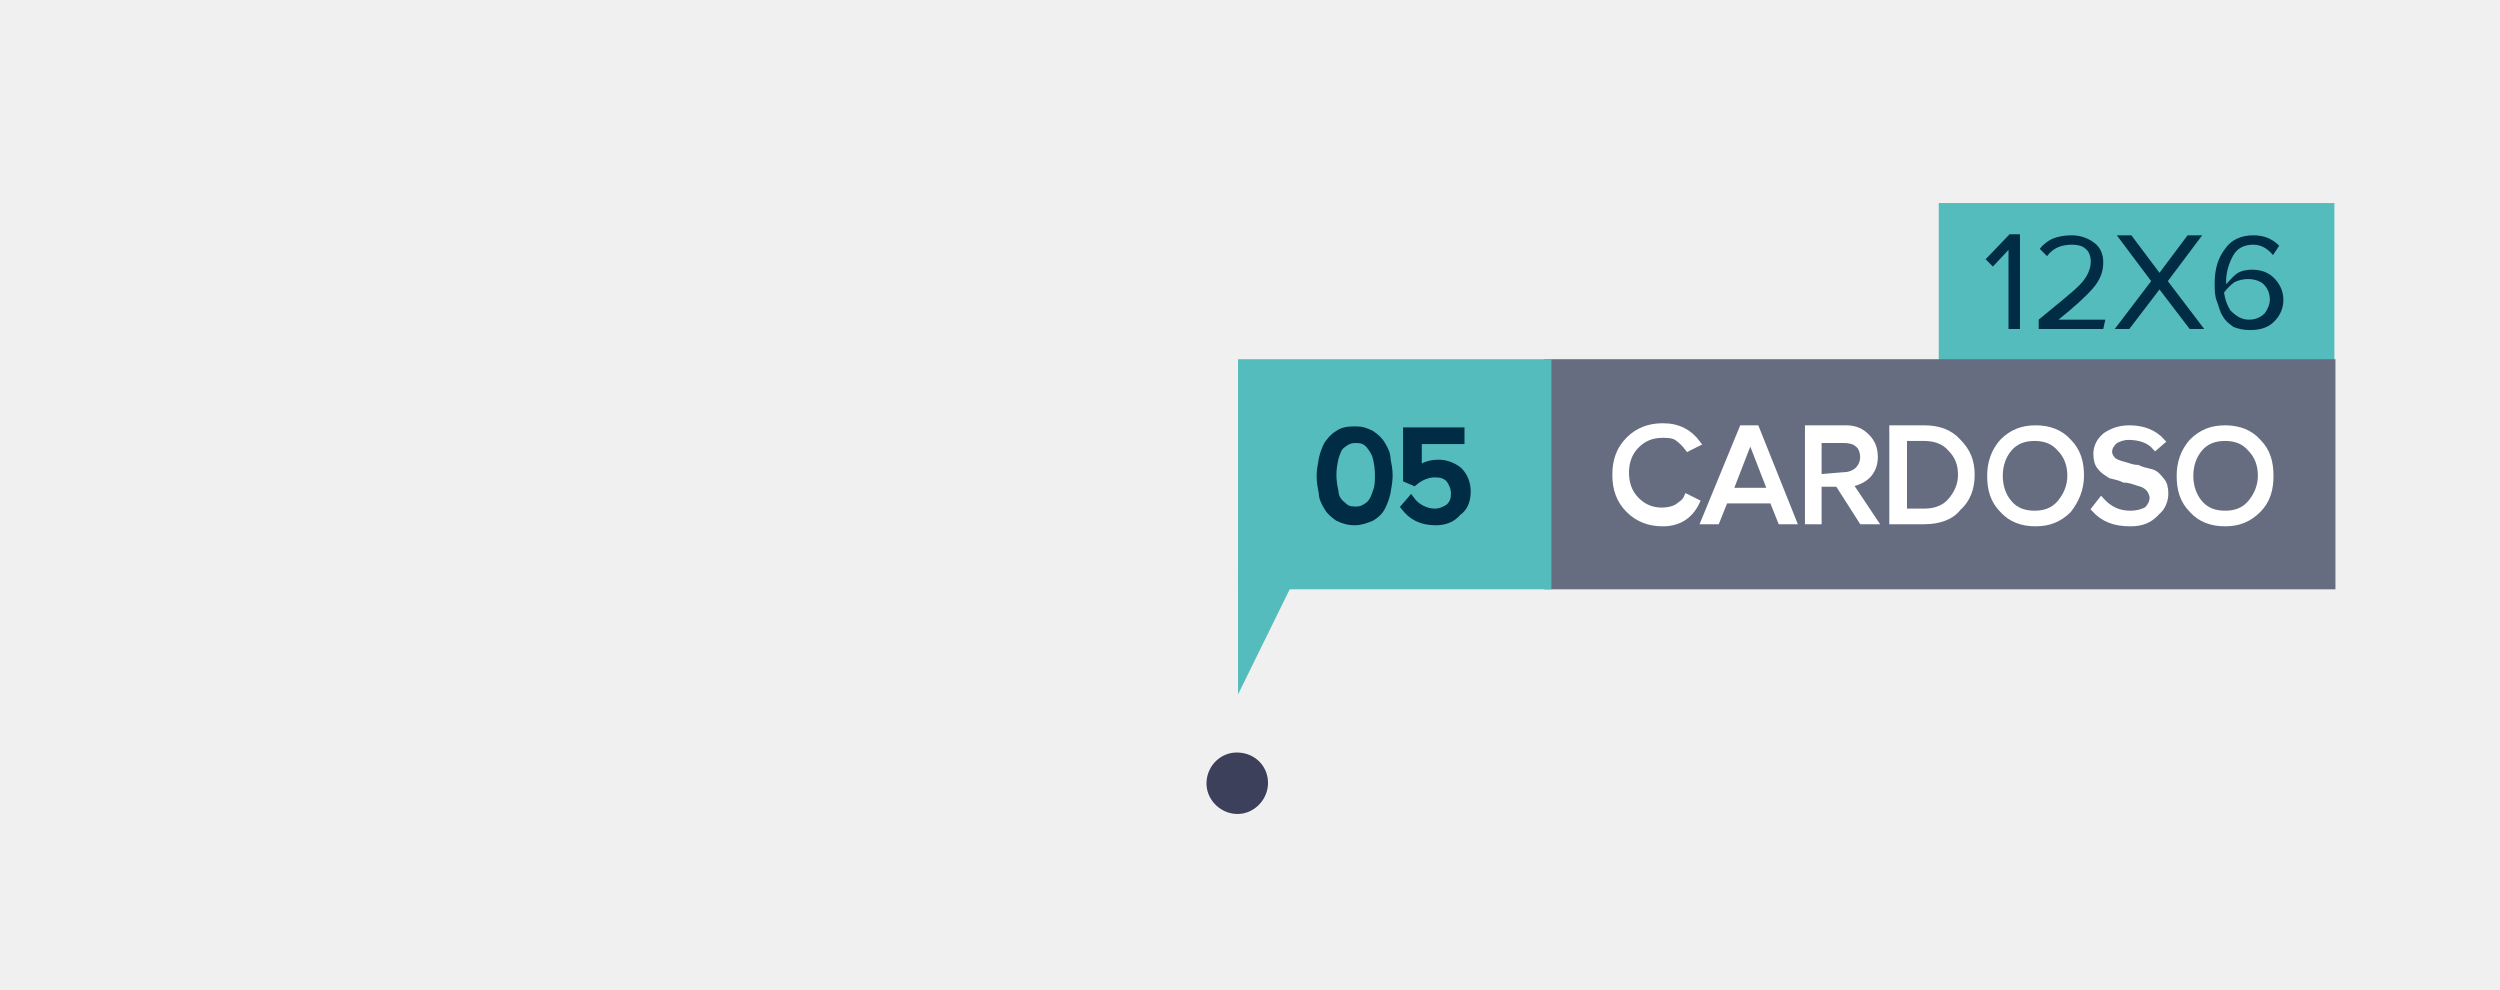
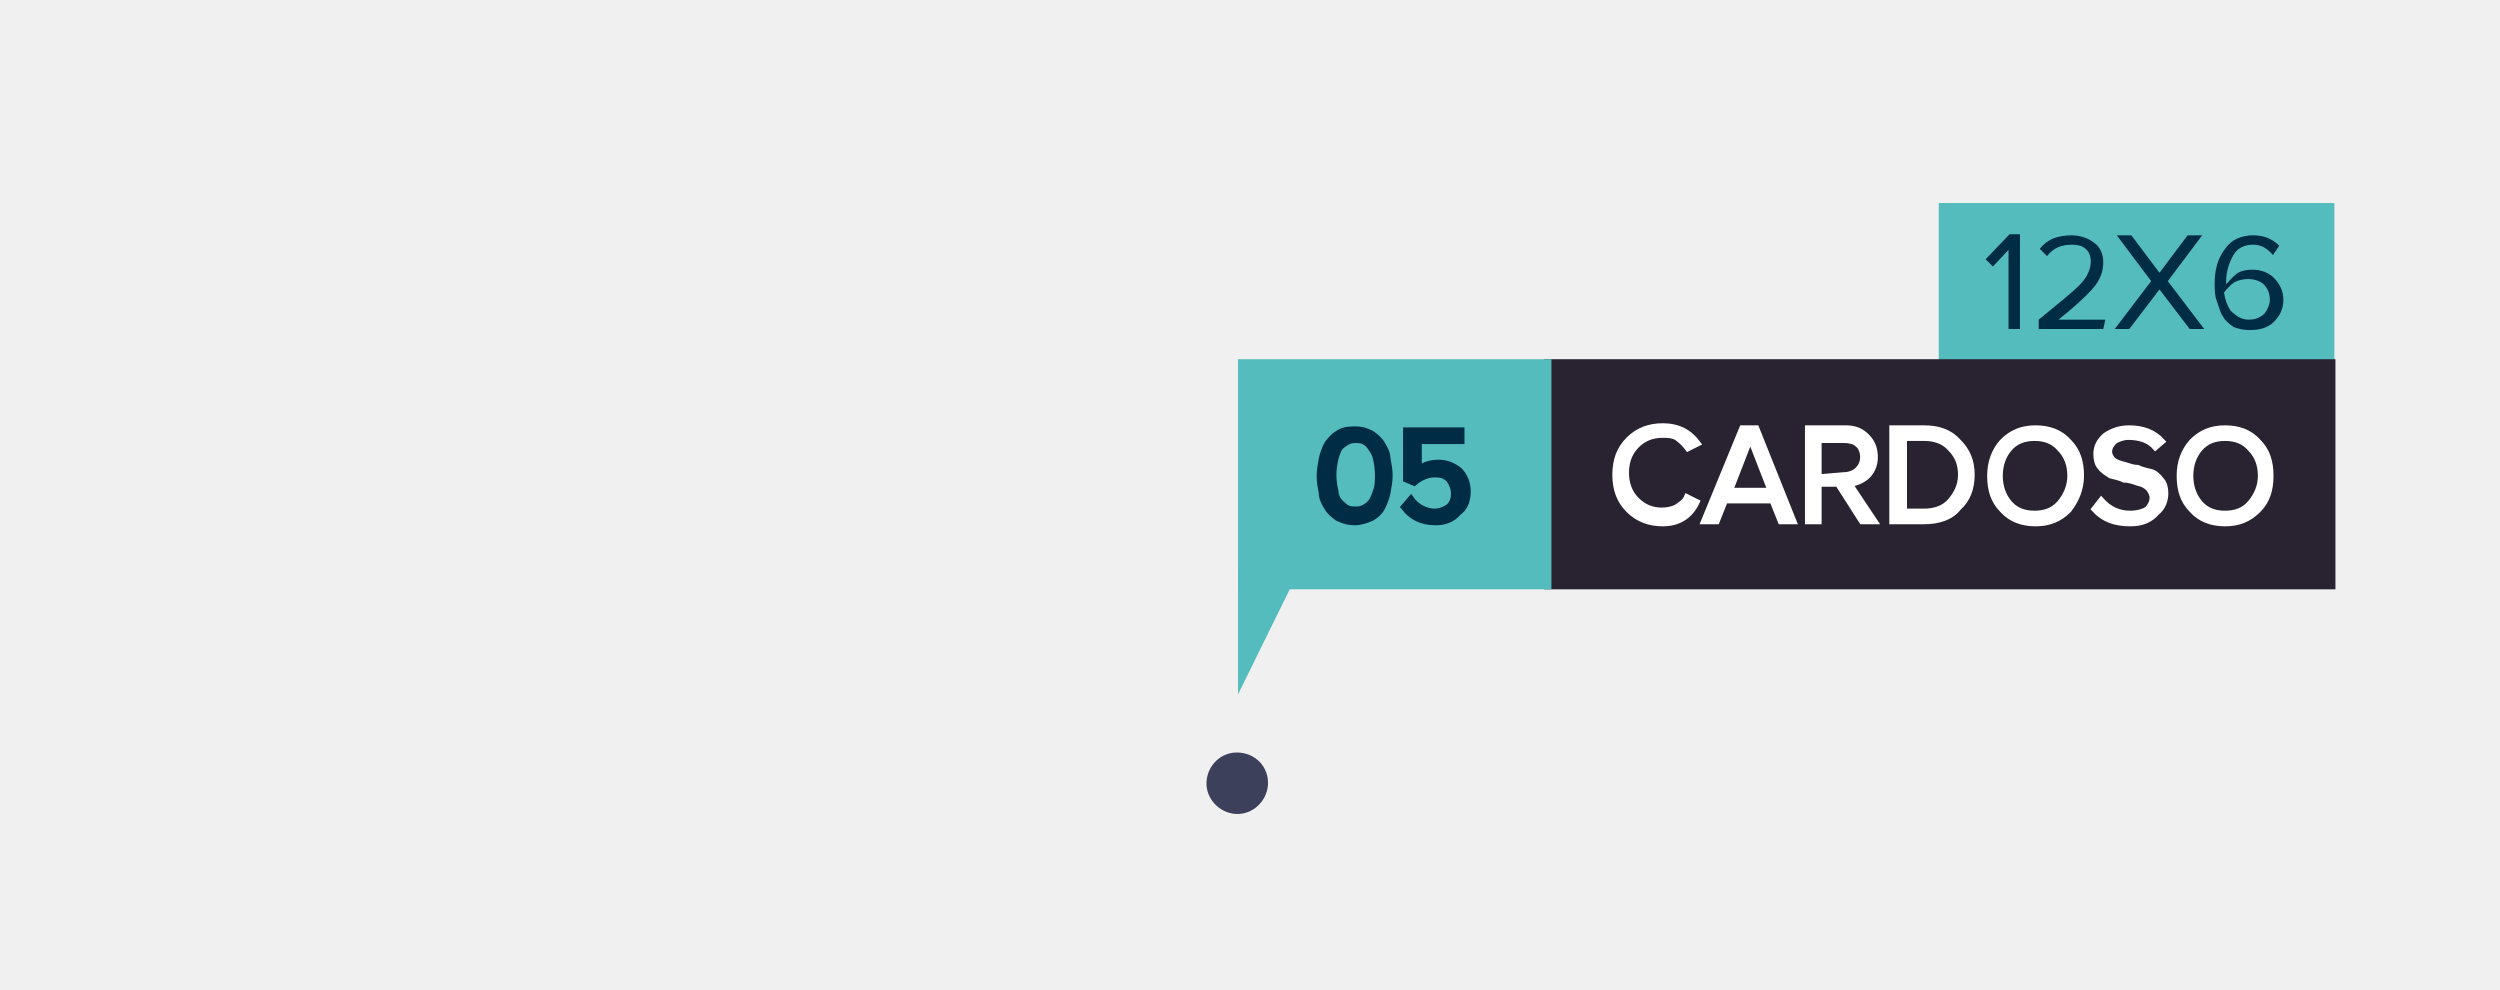
<svg xmlns="http://www.w3.org/2000/svg" version="1.1" id="Layer_1" width="240.109" height="95" x="0px" y="0px" viewBox="0 0 240.1 95" style="enable-background:new 0 0 240.1 95;" xml:space="preserve">
  <style type="text/css">
	.st0{fill:#55BCBD;}
- 	.st1{fill:#676D81;}
+ 	.st1{fill:#292331;}
	.st2{opacity:0.92;fill:#2D314E;enable-background:new    ;}
	.st3{fill:#002C46;stroke:#002C46;stroke-width:0.7;stroke-miterlimit:10;}
	.st4{fill:#002C46;}
	.st5{fill:#FFFFFF;stroke:#FFFFFF;stroke-width:0.5;stroke-miterlimit:10;}
</style>
  <g>
    <g id="Layer_2_1_">
      <g id="Layer_1-2">
        <g>
          <rect x="186.2" y="19.5" class="st0" width="38" height="16" />
        </g>
        <g>
          <rect x="148.3" y="34.5" class="st1" width="76" height="22.1" />
        </g>
        <rect x="118.9" y="34.5" class="st0" width="30.1" height="22.1" />
      </g>
    </g>
  </g>
  <g id="_24_julho_novo" transform="translate(200.275 451.873)">
    <path id="Path_11" class="st2" d="M-78.5-376.5c-0.1,1.6-1.5,2.9-3.1,2.8s-2.9-1.5-2.8-3.1s1.4-2.8,2.9-2.8   C-79.7-379.6-78.4-378.2-78.5-376.5z" />
  </g>
  <polygon class="st0" points="118.9,54.9 118.9,66.7 124.7,54.9 " />
  <g>
    <path class="st3" d="M130.1,50.1c-0.5,0-1-0.1-1.6-0.4c-0.4-0.3-0.7-0.5-1-1c-0.3-0.5-0.5-0.9-0.5-1.4c-0.1-0.5-0.2-1-0.2-1.6   c0-0.5,0.1-1,0.2-1.6c0.1-0.5,0.3-1,0.5-1.4c0.3-0.4,0.5-0.7,1-1c0.4-0.3,0.9-0.4,1.6-0.4s1,0.1,1.6,0.4c0.4,0.3,0.7,0.5,1,1   c0.3,0.5,0.5,0.9,0.5,1.4c0.1,0.5,0.2,1,0.2,1.6c0,0.5-0.1,1-0.2,1.6c-0.1,0.5-0.3,1-0.5,1.4s-0.5,0.7-1,1   C131.2,49.9,130.7,50.1,130.1,50.1z M128.9,48.5c0.4,0.4,0.7,0.5,1.3,0.5s0.9-0.2,1.3-0.5c0.4-0.4,0.5-0.7,0.7-1.3   c0.2-0.5,0.2-1,0.2-1.6c0-0.6-0.1-1.2-0.2-1.6c-0.1-0.5-0.4-0.9-0.7-1.3c-0.4-0.4-0.7-0.5-1.3-0.5s-0.9,0.2-1.3,0.5   s-0.5,0.7-0.7,1.3c-0.1,0.5-0.2,1-0.2,1.6c0,0.6,0.1,1.2,0.2,1.6C128.2,47.7,128.5,48.2,128.9,48.5z" />
    <path class="st3" d="M137.9,50.1c-1.4,0-2.3-0.5-3-1.4l0.6-0.7c0.5,0.7,1.4,1.2,2.3,1.2c0.5,0,1-0.2,1.4-0.5   c0.4-0.4,0.5-0.8,0.5-1.3c0-0.5-0.2-1-0.5-1.4c-0.4-0.4-0.8-0.5-1.4-0.5c-0.7,0-1.4,0.3-2,0.8l-0.7-0.3v-4.6h5.2v0.9h-4.1v2.9   c0.5-0.5,1.2-0.7,2-0.7c0.7,0,1.4,0.3,1.9,0.7c0.5,0.5,0.8,1.2,0.8,2c0,0.9-0.3,1.6-0.9,2C139.5,49.8,138.8,50.1,137.9,50.1z" />
  </g>
  <g>
    <path class="st4" d="M194,31.6h-1.1V24l-1.5,1.6l-0.7-0.7l2.3-2.4h1V31.6L194,31.6z" />
    <path class="st4" d="M202,31.6h-6.2v-0.9c1.8-1.5,3.1-2.5,3.9-3.3s1.1-1.6,1.1-2.3c0-0.5-0.2-1-0.5-1.2c-0.3-0.3-0.8-0.4-1.3-0.4   c-1,0-1.8,0.3-2.4,1.1l-0.7-0.7c0.3-0.4,0.8-0.8,1.3-1s1.1-0.3,1.8-0.3c0.8,0,1.6,0.3,2.1,0.7c0.6,0.4,0.9,1.1,0.9,1.9   c0,0.9-0.3,1.7-1,2.5c-0.7,0.8-1.8,1.8-3.3,3h4.5L202,31.6L202,31.6z" />
    <path class="st4" d="M211.7,31.6h-1.4l-2.9-3.8l-2.9,3.8h-1.4l3.5-4.6l-3.3-4.4h1.4l2.7,3.6l2.7-3.6h1.4l-3.3,4.4L211.7,31.6z" />
    <path class="st4" d="M216.1,31.7c-0.6,0-1.1-0.1-1.6-0.3c-0.4-0.3-0.8-0.6-1-1c-0.3-0.4-0.4-1-0.6-1.5c-0.2-0.5-0.2-1.1-0.2-1.7   c0-1.3,0.3-2.4,1-3.3c0.6-0.9,1.6-1.3,2.7-1.3c1,0,1.8,0.3,2.5,1l-0.6,0.9c-0.5-0.6-1.1-1-1.9-1s-1.5,0.3-1.9,1s-0.7,1.6-0.7,2.5   v0.3c0.3-0.3,0.6-0.7,1-1s1-0.4,1.5-0.4c0.9,0,1.6,0.3,2.1,0.8s0.9,1.2,0.9,2.1c0,0.8-0.3,1.5-0.9,2.1   C217.8,31.5,217,31.7,216.1,31.7z M216,30.7c0.6,0,1.1-0.2,1.5-0.6c0.3-0.4,0.5-0.9,0.5-1.3c0-0.6-0.2-1.1-0.6-1.5   c-0.3-0.3-0.9-0.5-1.5-0.5c-0.4,0-0.9,0.1-1.3,0.3c-0.4,0.3-0.7,0.6-1,1c0.1,0.7,0.3,1.2,0.6,1.7C214.8,30.4,215.3,30.7,216,30.7z" />
  </g>
  <g>
    <path class="st5" d="M159.7,50.3c-1.3,0-2.4-0.4-3.3-1.3c-0.9-0.9-1.3-2-1.3-3.4s0.4-2.5,1.3-3.4s2-1.3,3.3-1.3   c1.5,0,2.6,0.6,3.4,1.7l-1,0.5c-0.3-0.4-0.6-0.7-1-1s-1-0.3-1.4-0.3c-1,0-1.8,0.3-2.5,1c-0.7,0.7-1,1.6-1,2.6s0.3,1.9,1,2.6   c0.7,0.7,1.5,1,2.4,1c0.5,0,1-0.1,1.4-0.3c0.4-0.3,0.8-0.5,1-1l1,0.5C162.3,49.7,161.1,50.3,159.7,50.3z" />
    <path class="st5" d="M172.3,50.1H171l-0.8-2h-4.5l-0.8,2h-1.3l3.7-9h1.4L172.3,50.1z M170,47.1l-1.9-4.9l-1.9,4.9H170z" />
    <path class="st5" d="M180.1,50.1h-1.3l-2.3-3.6h-1.8v3.6h-1.1v-9h3.7c0.9,0,1.5,0.3,2,0.8s0.8,1.1,0.8,2c0,0.8-0.3,1.4-0.7,1.8   c-0.4,0.4-1,0.7-1.7,0.8L180.1,50.1z M177.1,45.6c0.5,0,1-0.2,1.3-0.5c0.3-0.3,0.5-0.7,0.5-1.2s-0.2-1-0.5-1.2   c-0.3-0.3-0.8-0.4-1.3-0.4h-2.4v3.5L177.1,45.6L177.1,45.6z" />
    <path class="st5" d="M184.8,50.1h-3.1v-9h3.1c1.4,0,2.5,0.4,3.3,1.3c0.9,0.9,1.3,1.9,1.3,3.2s-0.4,2.4-1.3,3.2   C187.4,49.7,186.2,50.1,184.8,50.1z M184.8,49.1c1,0,1.9-0.3,2.5-1s1-1.5,1-2.5s-0.3-1.8-1-2.5c-0.6-0.7-1.5-1-2.5-1h-1.9v7H184.8z   " />
    <path class="st5" d="M198.7,49c-0.9,0.9-1.9,1.3-3.2,1.3c-1.3,0-2.4-0.4-3.2-1.3c-0.9-0.9-1.2-2-1.2-3.3s0.4-2.4,1.2-3.3   c0.9-0.9,1.9-1.3,3.2-1.3c1.3,0,2.4,0.4,3.2,1.3c0.9,0.9,1.2,2,1.2,3.3S199.4,48.1,198.7,49z M195.4,49.3c1,0,1.8-0.3,2.4-1   c0.6-0.7,1-1.6,1-2.6s-0.3-1.9-1-2.6c-0.6-0.7-1.4-1-2.4-1s-1.8,0.3-2.4,1s-0.9,1.6-0.9,2.6s0.3,1.9,0.9,2.6   C193.6,49,194.4,49.3,195.4,49.3z" />
    <path class="st5" d="M204.6,50.3c-1.5,0-2.6-0.4-3.5-1.4l0.7-0.9c0.8,0.9,1.7,1.3,2.8,1.3c0.7,0,1.3-0.2,1.6-0.4   c0.3-0.3,0.5-0.7,0.5-1.1c0-0.3-0.2-0.7-0.4-0.9c-0.3-0.3-0.6-0.4-1-0.5c-0.3-0.1-0.8-0.3-1.3-0.3c-0.4-0.2-0.9-0.3-1.3-0.4   c-0.3-0.2-0.7-0.4-1-0.8c-0.3-0.3-0.4-0.8-0.4-1.3c0-0.7,0.3-1.3,0.9-1.8c0.6-0.4,1.3-0.7,2.3-0.7c1.3,0,2.4,0.4,3.2,1.3L207,43   c-0.6-0.7-1.5-1-2.6-1c-0.5,0-1,0.2-1.3,0.4c-0.3,0.3-0.5,0.6-0.5,1c0,0.3,0.2,0.6,0.4,0.8c0.3,0.2,0.6,0.3,1,0.4   c0.4,0.1,0.8,0.3,1.3,0.3c0.4,0.2,0.9,0.3,1.3,0.4c0.4,0.1,0.7,0.4,1,0.8c0.3,0.3,0.4,0.8,0.4,1.3c0,0.7-0.3,1.4-0.8,1.8   C206.5,50,205.7,50.3,204.6,50.3z" />
    <path class="st5" d="M216.9,49c-0.9,0.9-1.9,1.3-3.2,1.3c-1.3,0-2.4-0.4-3.2-1.3c-0.9-0.9-1.2-2-1.2-3.3s0.4-2.4,1.2-3.3   c0.9-0.9,1.9-1.3,3.2-1.3c1.3,0,2.4,0.4,3.2,1.3c0.9,0.9,1.2,2,1.2,3.3S217.8,48.1,216.9,49z M213.7,49.3c1,0,1.8-0.3,2.4-1   s1-1.6,1-2.6s-0.3-1.9-1-2.6c-0.6-0.7-1.4-1-2.4-1s-1.8,0.3-2.4,1c-0.6,0.7-0.9,1.6-0.9,2.6s0.3,1.9,0.9,2.6   C211.9,49,212.7,49.3,213.7,49.3z" />
  </g>
</svg>
